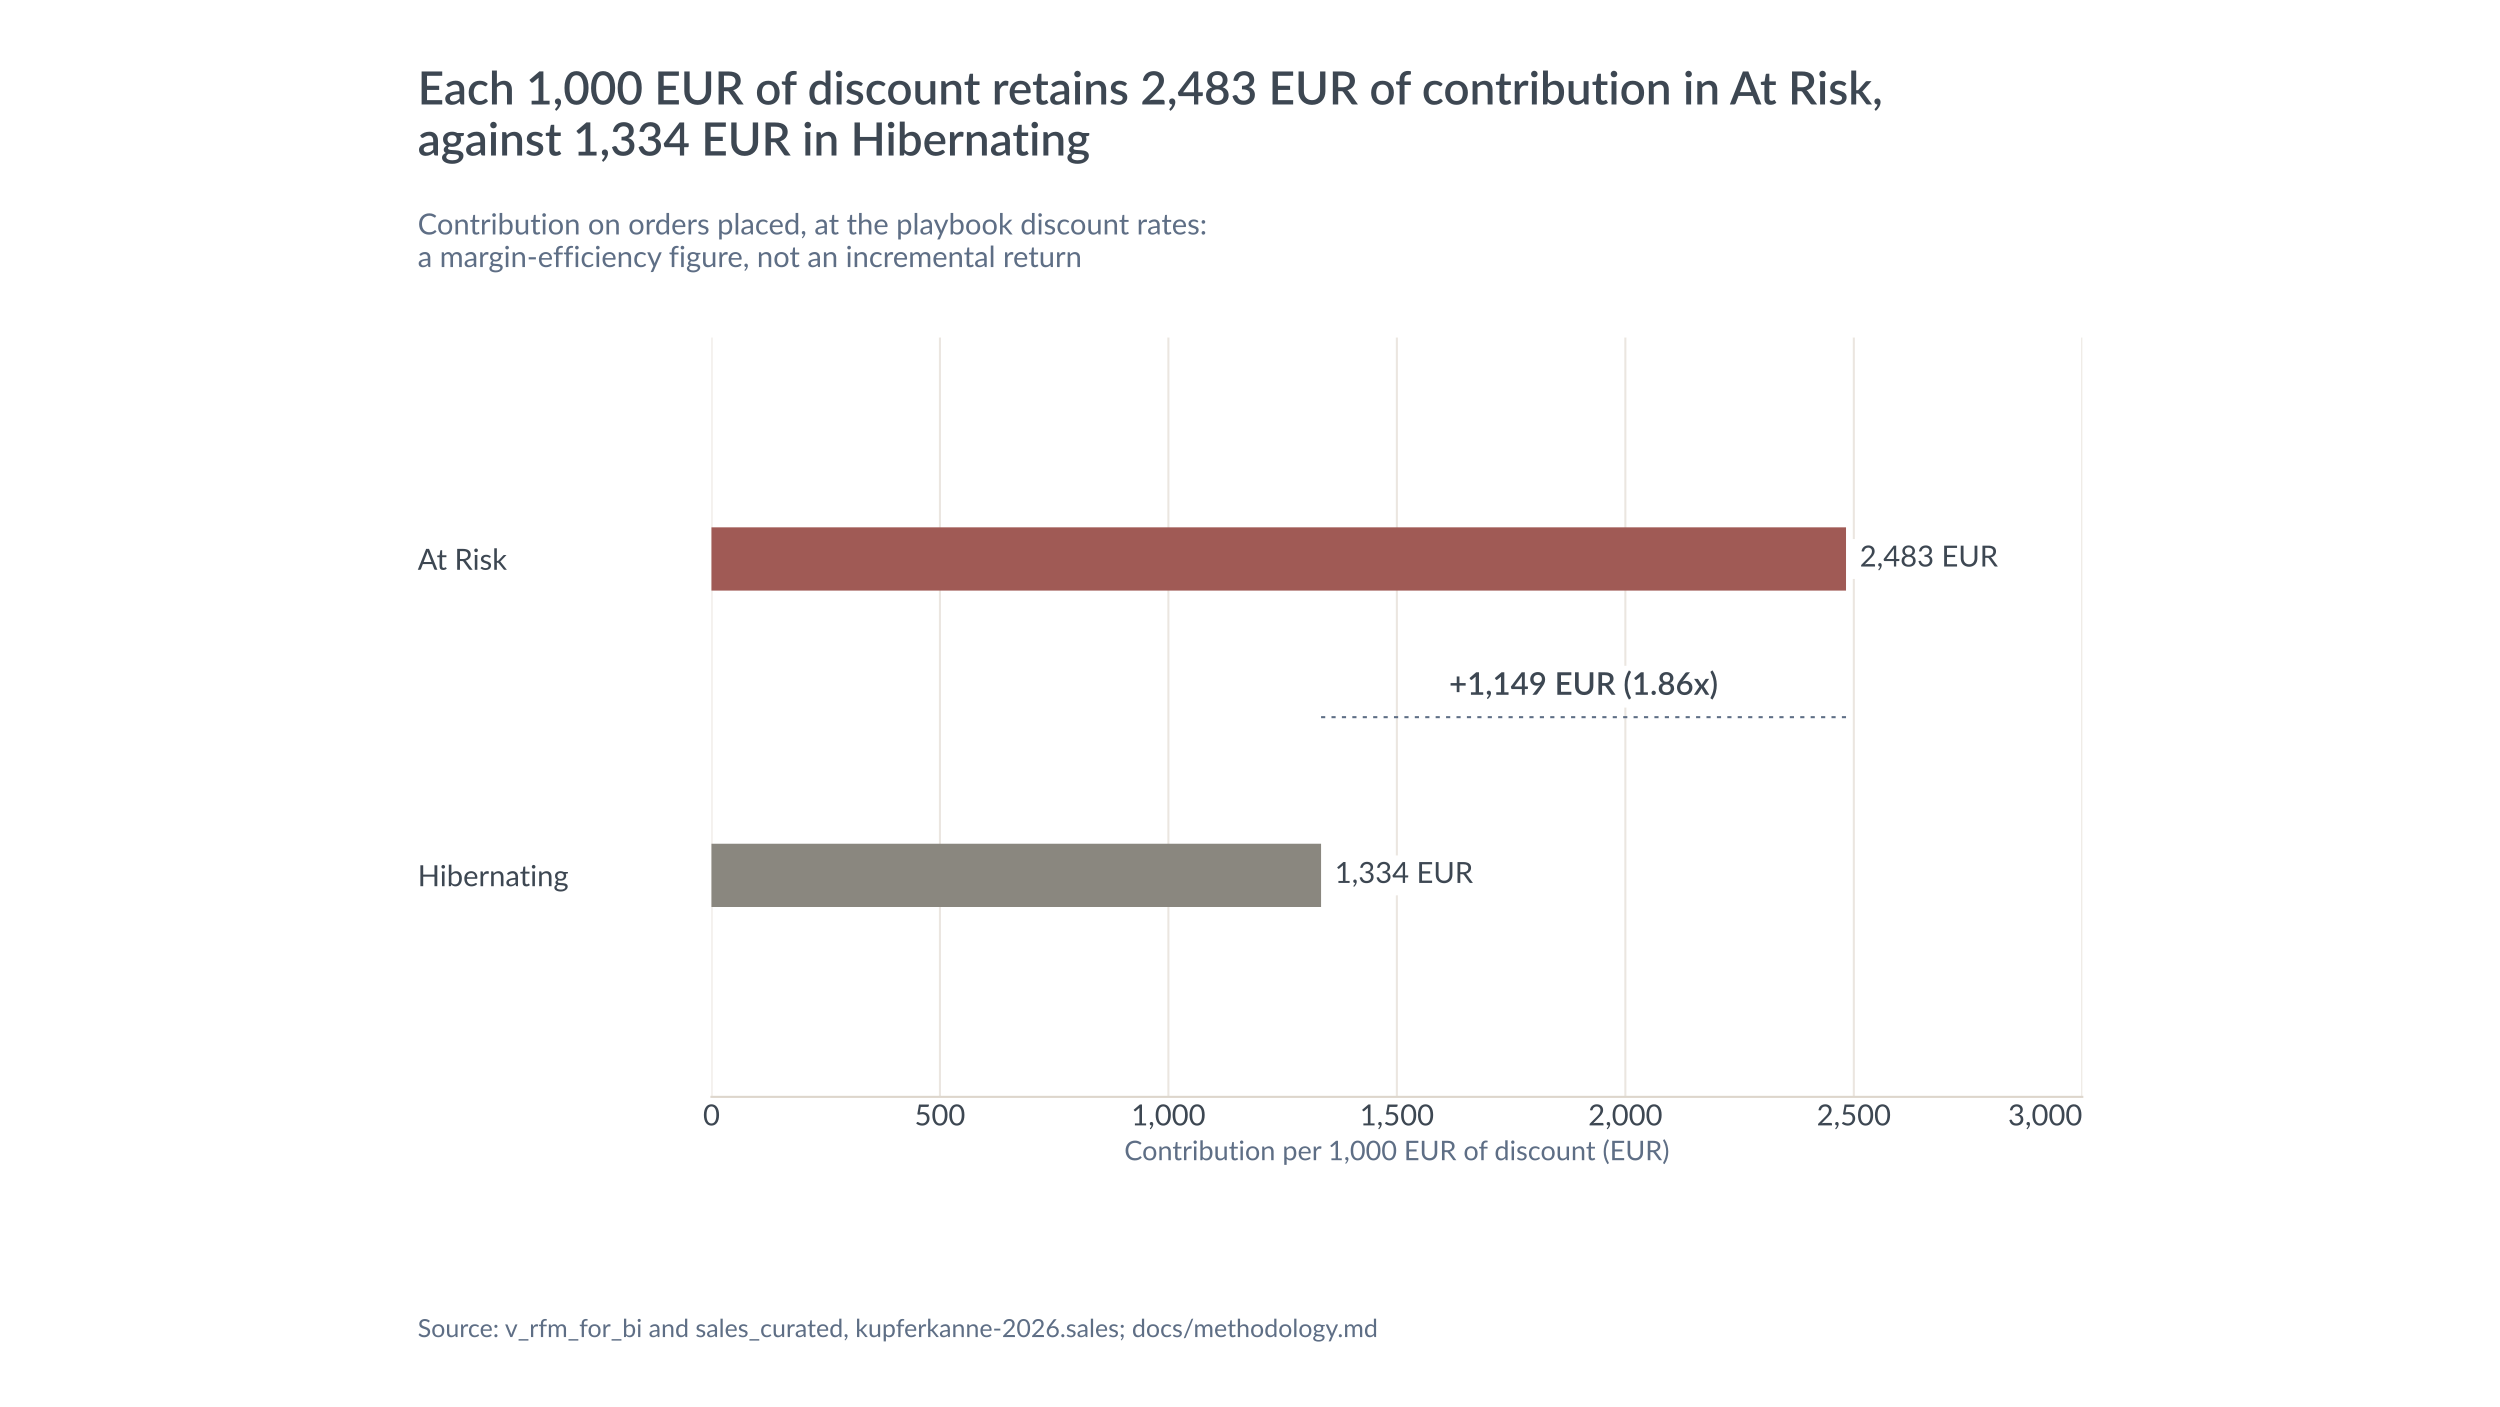
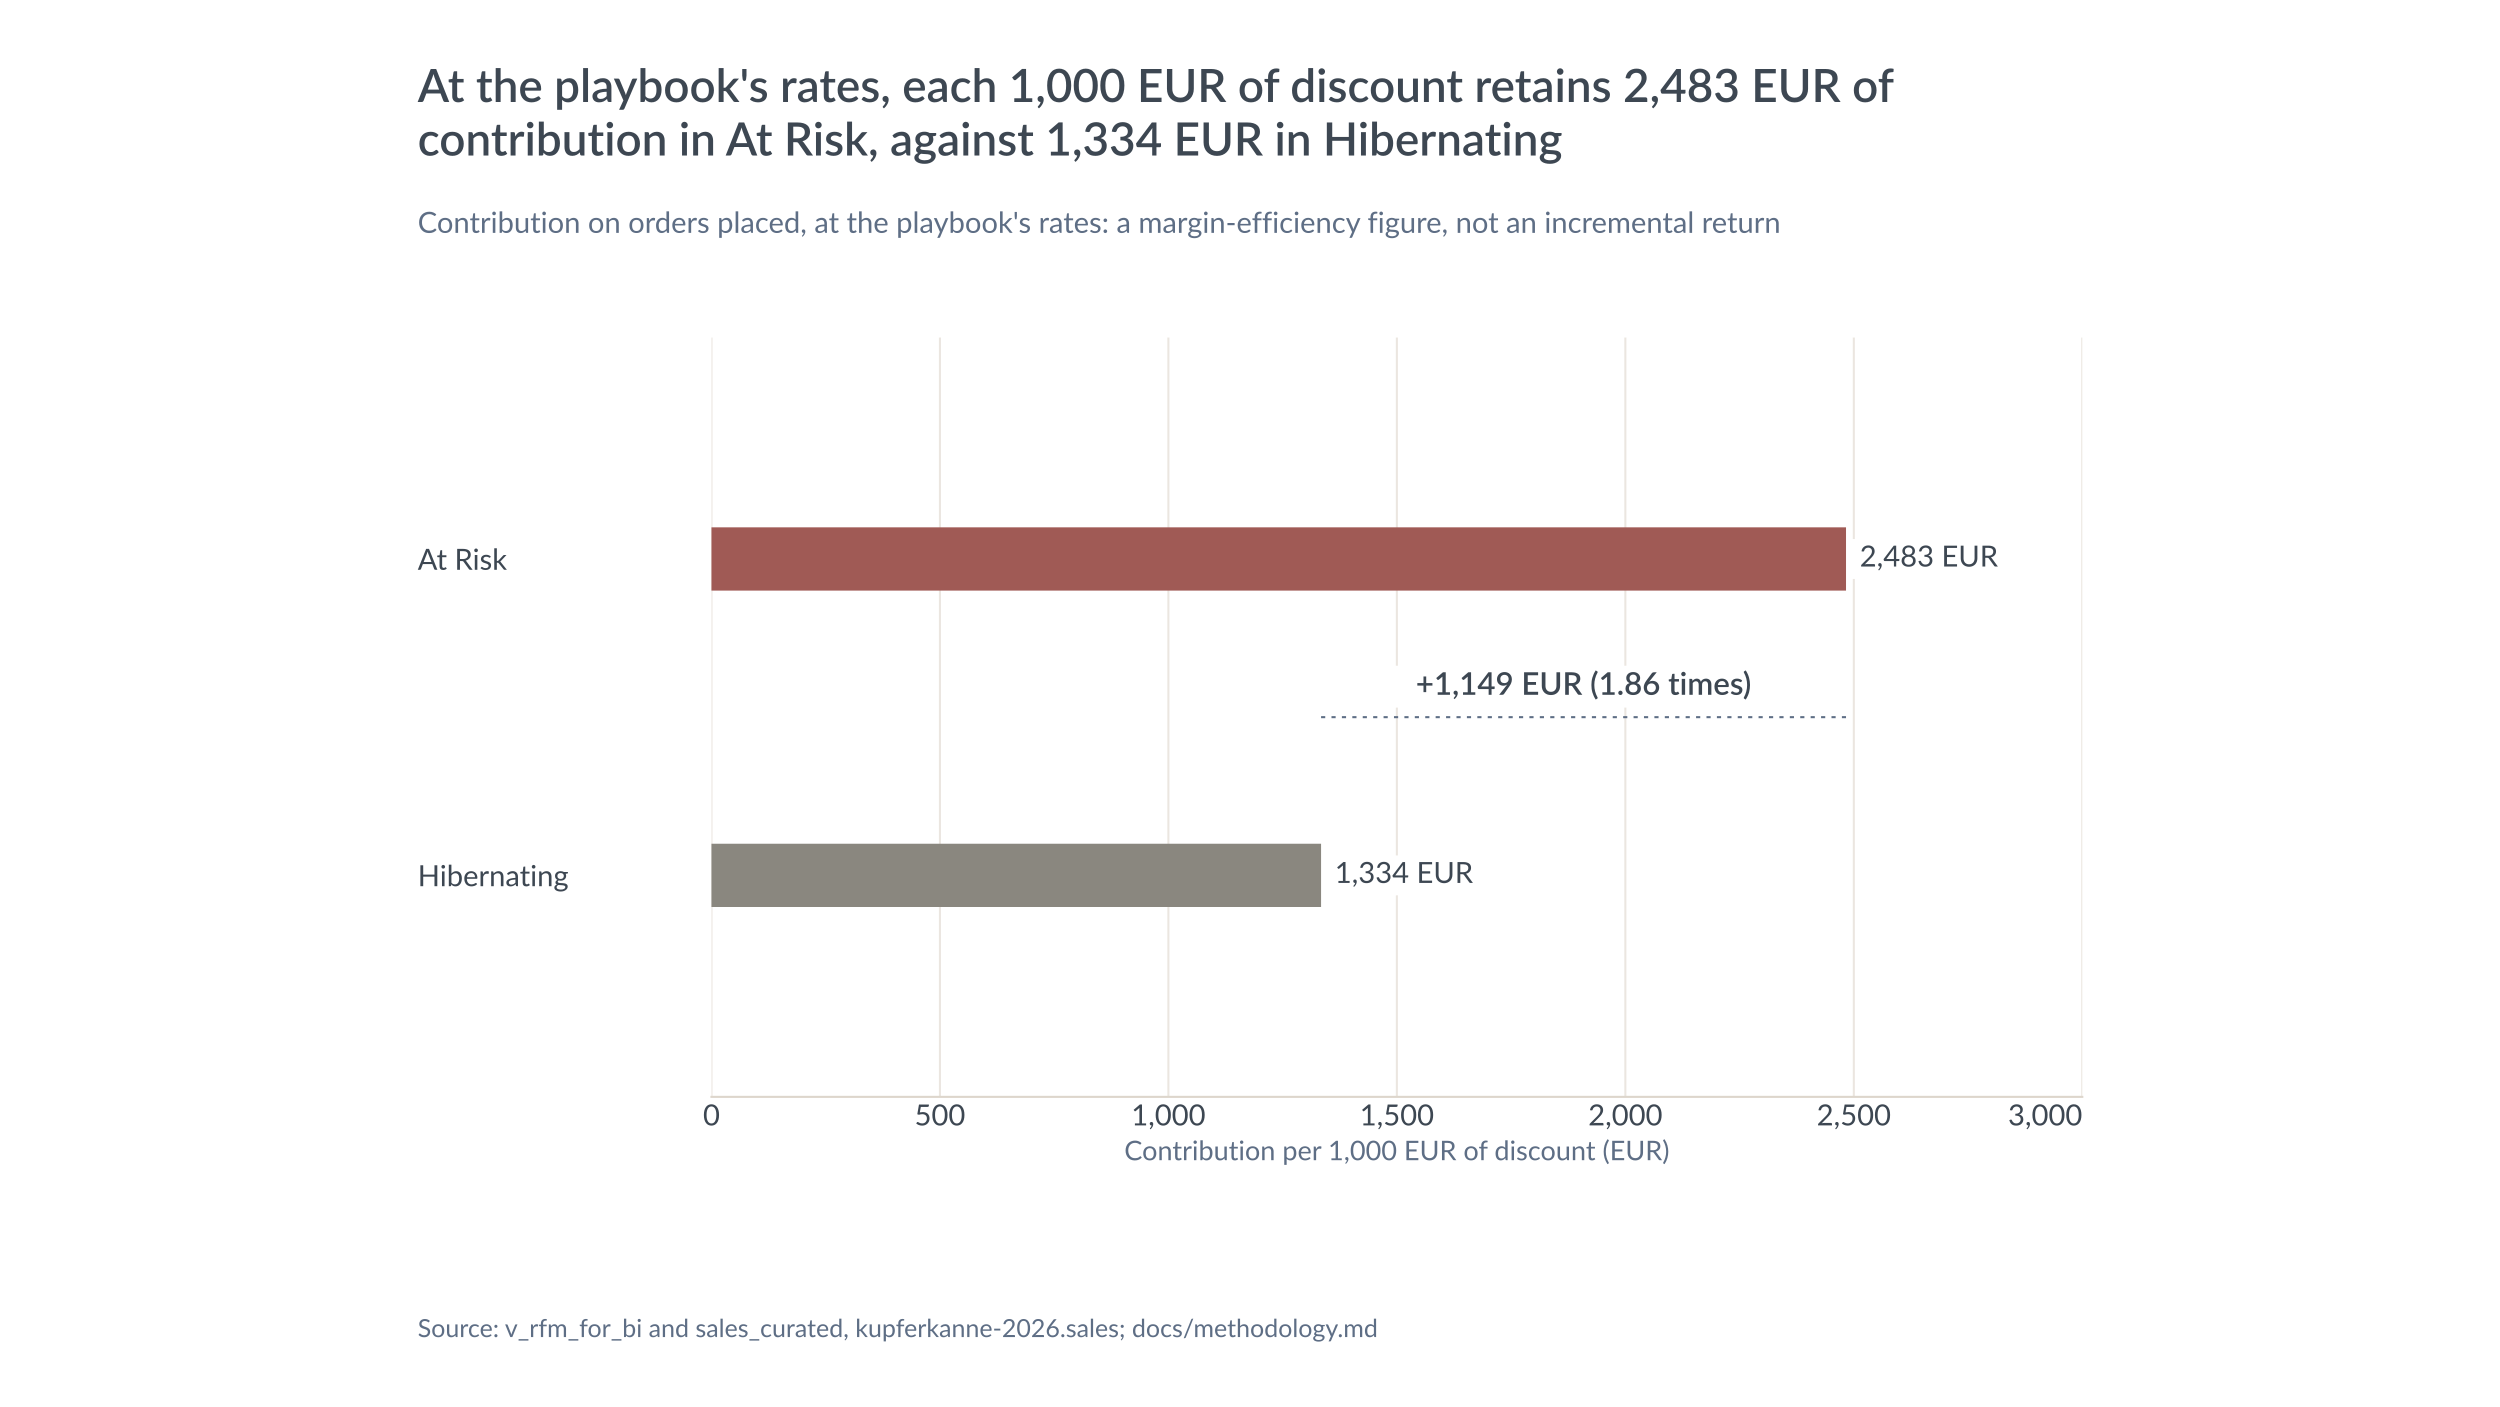
<svg xmlns="http://www.w3.org/2000/svg" width="1200pt" height="675pt" viewBox="0 0 1200 675" version="1.1">
  <defs>
    <style type="text/css">*{stroke-linejoin: round; stroke-linecap: butt}</style>
  </defs>
  <g id="figure_1">
    <g id="patch_1">
      <path d="M 0 675  L 1200 675  L 1200 0  L 0 0  L 0 675  z " style="fill: none" />
    </g>
    <g id="axes_1">
      <g id="patch_2">
        <path d="M 341.5 526.5  L 999.5 526.5  L 999.5 162  L 341.5 162  L 341.5 526.5  z " style="fill: none" />
      </g>
      <g id="line2d_1">
        <path d="M 341.5 526.5  L 341.5 162  " clip-path="url(#p9d7dfd18bd)" style="fill: none; stroke: #ddd6cc; stroke-opacity: 0.6" />
      </g>
      <g id="line2d_2">
        <path d="M 451.167 526.5  L 451.167 162  " clip-path="url(#p9d7dfd18bd)" style="fill: none; stroke: #ddd6cc; stroke-opacity: 0.6" />
      </g>
      <g id="line2d_3">
        <path d="M 560.833 526.5  L 560.833 162  " clip-path="url(#p9d7dfd18bd)" style="fill: none; stroke: #ddd6cc; stroke-opacity: 0.6" />
      </g>
      <g id="line2d_4">
        <path d="M 670.5 526.5  L 670.5 429.757  " clip-path="url(#p9d7dfd18bd)" style="fill: none; stroke: #ddd6cc; stroke-opacity: 0.6" />
      </g>
      <g id="line2d_5">
-         <path d="M 670.5 410.618  L 670.5 162  " clip-path="url(#p9d7dfd18bd)" style="fill: none; stroke: #ddd6cc; stroke-opacity: 0.6" />
+         <path d="M 670.5 410.618  L 670.5 339.656  " clip-path="url(#p9d7dfd18bd)" style="fill: none; stroke: #ddd6cc; stroke-opacity: 0.6" />
      </g>
      <g id="line2d_6">
+         <path d="M 670.5 319.566  L 670.5 162  " clip-path="url(#p9d7dfd18bd)" style="fill: none; stroke: #ddd6cc; stroke-opacity: 0.6" />
+       </g>
+       <g id="line2d_7">
        <path d="M 780.167 526.5  L 780.167 339.656  " clip-path="url(#p9d7dfd18bd)" style="fill: none; stroke: #ddd6cc; stroke-opacity: 0.6" />
      </g>
-       <g id="line2d_7">
-         <path d="M 780.167 319.579  L 780.167 162  " clip-path="url(#p9d7dfd18bd)" style="fill: none; stroke: #ddd6cc; stroke-opacity: 0.6" />
+       <g id="line2d_8">
+         <path d="M 780.167 319.566  L 780.167 162  " clip-path="url(#p9d7dfd18bd)" style="fill: none; stroke: #ddd6cc; stroke-opacity: 0.6" />
      </g>
-       <g id="line2d_8">
+       <g id="line2d_9">
        <path d="M 889.833 526.5  L 889.833 277.882  " clip-path="url(#p9d7dfd18bd)" style="fill: none; stroke: #ddd6cc; stroke-opacity: 0.6" />
      </g>
-       <g id="line2d_9">
+       <g id="line2d_10">
        <path d="M 889.833 258.743  L 889.833 162  " clip-path="url(#p9d7dfd18bd)" style="fill: none; stroke: #ddd6cc; stroke-opacity: 0.6" />
      </g>
-       <g id="line2d_10">
+       <g id="line2d_11">
        <path d="M 999.5 526.5  L 999.5 162  " clip-path="url(#p9d7dfd18bd)" style="fill: none; stroke: #ddd6cc; stroke-opacity: 0.6" />
      </g>
      <g id="matplotlib.axis_1">
        <g id="xtick_1">
-           <g id="line2d_11" />
+           <g id="line2d_12" />
          <g id="text_1">
            <text style="font-size: 14px; font-family: 'Segoe UI', 'Lato', sans-serif; text-anchor: middle; fill: #3d4752" x="341.5" y="540.192" transform="rotate(-0 341.5 540.1924)">0</text>
          </g>
        </g>
        <g id="xtick_2">
-           <g id="line2d_12" />
+           <g id="line2d_13" />
          <g id="text_2">
            <text style="font-size: 14px; font-family: 'Segoe UI', 'Lato', sans-serif; text-anchor: middle; fill: #3d4752" x="451.167" y="540.192" transform="rotate(-0 451.1667 540.1924)">500</text>
          </g>
        </g>
        <g id="xtick_3">
-           <g id="line2d_13" />
+           <g id="line2d_14" />
          <g id="text_3">
            <text style="font-size: 14px; font-family: 'Segoe UI', 'Lato', sans-serif; text-anchor: middle; fill: #3d4752" x="560.833" y="540.192" transform="rotate(-0 560.8333 540.1924)">1,000</text>
          </g>
        </g>
        <g id="xtick_4">
-           <g id="line2d_14" />
+           <g id="line2d_15" />
          <g id="text_4">
            <text style="font-size: 14px; font-family: 'Segoe UI', 'Lato', sans-serif; text-anchor: middle; fill: #3d4752" x="670.5" y="540.192" transform="rotate(-0 670.5 540.1924)">1,500</text>
          </g>
        </g>
        <g id="xtick_5">
-           <g id="line2d_15" />
+           <g id="line2d_16" />
          <g id="text_5">
            <text style="font-size: 14px; font-family: 'Segoe UI', 'Lato', sans-serif; text-anchor: middle; fill: #3d4752" x="780.167" y="540.192" transform="rotate(-0 780.1667 540.1924)">2,000</text>
          </g>
        </g>
        <g id="xtick_6">
-           <g id="line2d_16" />
+           <g id="line2d_17" />
          <g id="text_6">
            <text style="font-size: 14px; font-family: 'Segoe UI', 'Lato', sans-serif; text-anchor: middle; fill: #3d4752" x="889.833" y="540.192" transform="rotate(-0 889.8333 540.1924)">2,500</text>
          </g>
        </g>
        <g id="xtick_7">
-           <g id="line2d_17" />
+           <g id="line2d_18" />
          <g id="text_7">
            <text style="font-size: 14px; font-family: 'Segoe UI', 'Lato', sans-serif; text-anchor: end; fill: #3d4752" x="999.5" y="540.192" transform="rotate(-0 999.5 540.1924)">3,000</text>
          </g>
        </g>
        <g id="text_8">
          <text style="font-size: 13px; font-family: 'Segoe UI', 'Lato', sans-serif; text-anchor: middle; fill: #5e6e85" x="670.5" y="556.901" transform="rotate(-0 670.5 556.9009)">Contribution per 1,000 EUR of discount (EUR)</text>
        </g>
      </g>
      <g id="matplotlib.axis_2">
        <g id="ytick_1">
-           <g id="line2d_18" />
+           <g id="line2d_19" />
          <g id="text_9">
            <text style="font-size: 14px; font-family: 'Segoe UI', 'Lato', sans-serif; text-anchor: start; fill: #3d4752" x="200.5" y="273.495" transform="rotate(-0 200.5 273.4947)">At Risk</text>
          </g>
        </g>
        <g id="ytick_2">
-           <g id="line2d_19" />
+           <g id="line2d_20" />
          <g id="text_10">
            <text style="font-size: 14px; font-family: 'Segoe UI', 'Lato', sans-serif; text-anchor: start; fill: #3d4752" x="200.5" y="425.37" transform="rotate(-0 200.5 425.3697)">Hibernating</text>
          </g>
        </g>
      </g>
-       <g id="line2d_20">
+       <g id="line2d_21">
        <path d="M 634.111 344.25  L 886.09 344.25  " clip-path="url(#p9d7dfd18bd)" style="fill: none; stroke-dasharray: 2,3; stroke-dashoffset: 0; stroke: #5e6e85" />
      </g>
      <g id="patch_3">
        <path d="M 341.5 526.5  L 999.5 526.5  " style="fill: none; stroke: #ddd6cc; stroke-linejoin: miter; stroke-linecap: square" />
      </g>
      <g id="patch_4">
        <path d="M 341.5 283.5  L 886.09 283.5  L 886.09 253.125  L 341.5 253.125  z " clip-path="url(#p9d7dfd18bd)" style="fill: #a05a55" />
      </g>
      <g id="text_11">
        <text style="font-size: 14px; font-family: 'Segoe UI', 'Lato', sans-serif; text-anchor: start; fill: #3d4752" x="892.67" y="271.936" transform="rotate(-0 892.6703 271.9355)">2,483 EUR</text>
      </g>
      <g id="patch_5">
        <path d="M 341.5 435.375  L 634.111 435.375  L 634.111 405  L 341.5 405  z " clip-path="url(#p9d7dfd18bd)" style="fill: #8a877f" />
      </g>
      <g id="text_12">
        <text style="font-size: 14px; font-family: 'Segoe UI', 'Lato', sans-serif; text-anchor: start; fill: #3d4752" x="640.691" y="423.811" transform="rotate(-0 640.691 423.8105)">1,334 EUR</text>
      </g>
      <g id="text_13">
-         <text style="font-weight: 600; font-size: 15px; font-family: 'Segoe UI', 'Lato', sans-serif; text-anchor: middle; fill: #3d4752" x="760.101" y="333.5" transform="rotate(-0 760.1006 333.4995)">+1,149 EUR (1.86x)</text>
+         <text style="font-weight: 600; font-size: 15px; font-family: 'Segoe UI', 'Lato', sans-serif; text-anchor: middle; fill: #3d4752" x="760.101" y="333.5" transform="rotate(-0 760.1006 333.4995)">+1,149 EUR (1.86 times)</text>
      </g>
    </g>
    <g id="text_14">
-       <text style="font-weight: 600; font-size: 22px; font-family: 'Segoe UI', 'Lato', sans-serif; fill: #3d4752" transform="translate(200.5 50.14718)">Each 1,000 EUR of discount retains 2,483 EUR of contribution in At Risk,</text>
-       <text style="font-weight: 600; font-size: 22px; font-family: 'Segoe UI', 'Lato', sans-serif; fill: #3d4752" transform="translate(200.5 74.64216)">against 1,334 EUR in Hibernating</text>
+       <text style="font-weight: 600; font-size: 22px; font-family: 'Segoe UI', 'Lato', sans-serif; fill: #3d4752" transform="translate(200.5 48.95608)">At the playbook's rates, each 1,000 EUR of discount retains 2,483 EUR of</text>
+       <text style="font-weight: 600; font-size: 22px; font-family: 'Segoe UI', 'Lato', sans-serif; fill: #3d4752" transform="translate(200.5 74.64216)">contribution in At Risk, against 1,334 EUR in Hibernating</text>
    </g>
    <g id="text_15">
-       <text style="font-size: 14px; font-family: 'Segoe UI', 'Lato', sans-serif; fill: #5e6e85" transform="translate(200.5 112.5338)">Contribution on orders placed, at the playbook discount rates:</text>
-       <text style="font-size: 14px; font-family: 'Segoe UI', 'Lato', sans-serif; fill: #5e6e85" transform="translate(200.5 128.1802)">a margin-efficiency figure, not an incremental return</text>
+       <text style="font-size: 14px; font-family: 'Segoe UI', 'Lato', sans-serif; text-anchor: start; fill: #5e6e85" x="200.5" y="111.763" transform="rotate(-0 200.5 111.7631)">Contribution on orders placed, at the playbook's rates: a margin-efficiency figure, not an incremental return</text>
    </g>
    <g id="text_16">
      <text style="font-size: 12px; font-family: 'Segoe UI', 'Lato', sans-serif; text-anchor: start; fill: #5e6e85" x="200.5" y="641.801" transform="rotate(-0 200.5 641.8012)">Source: v_rfm_for_bi and sales_curated, kupferkanne-2026.sales; docs/methodology.md</text>
    </g>
  </g>
  <defs>
    <clipPath id="p9d7dfd18bd">
      <rect x="341.5" y="162" width="658" height="364.5" />
    </clipPath>
  </defs>
</svg>
